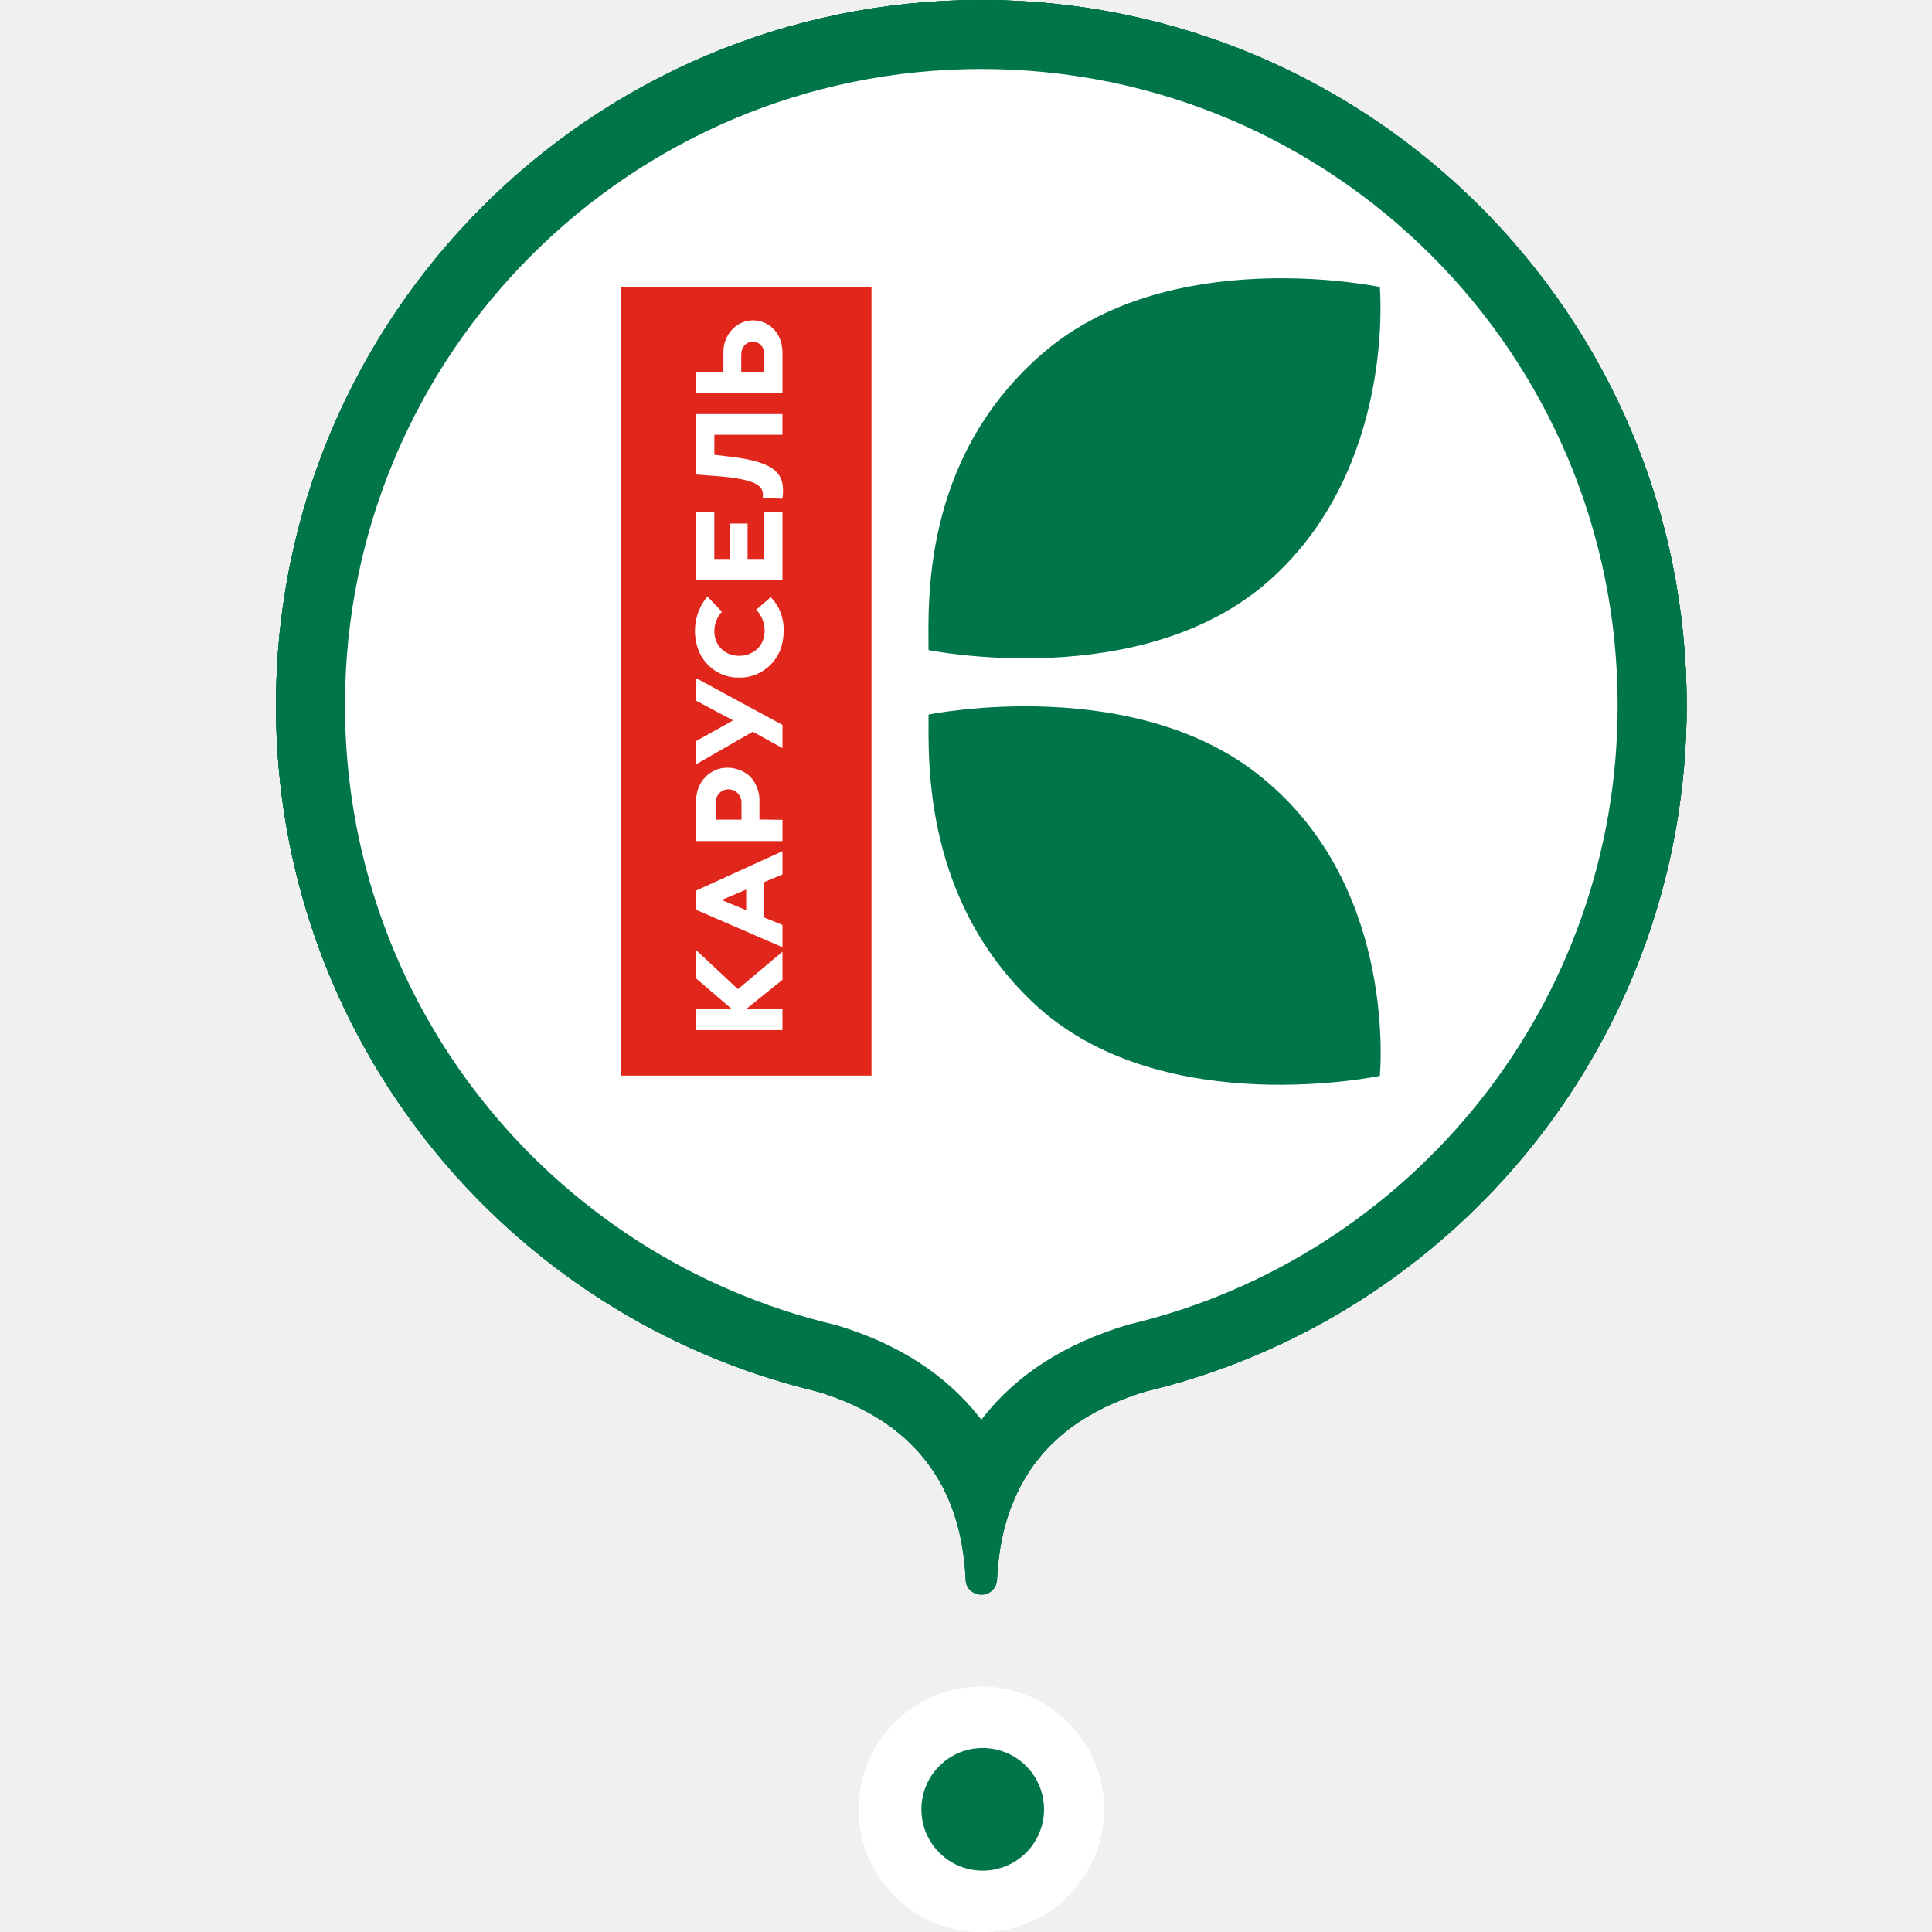
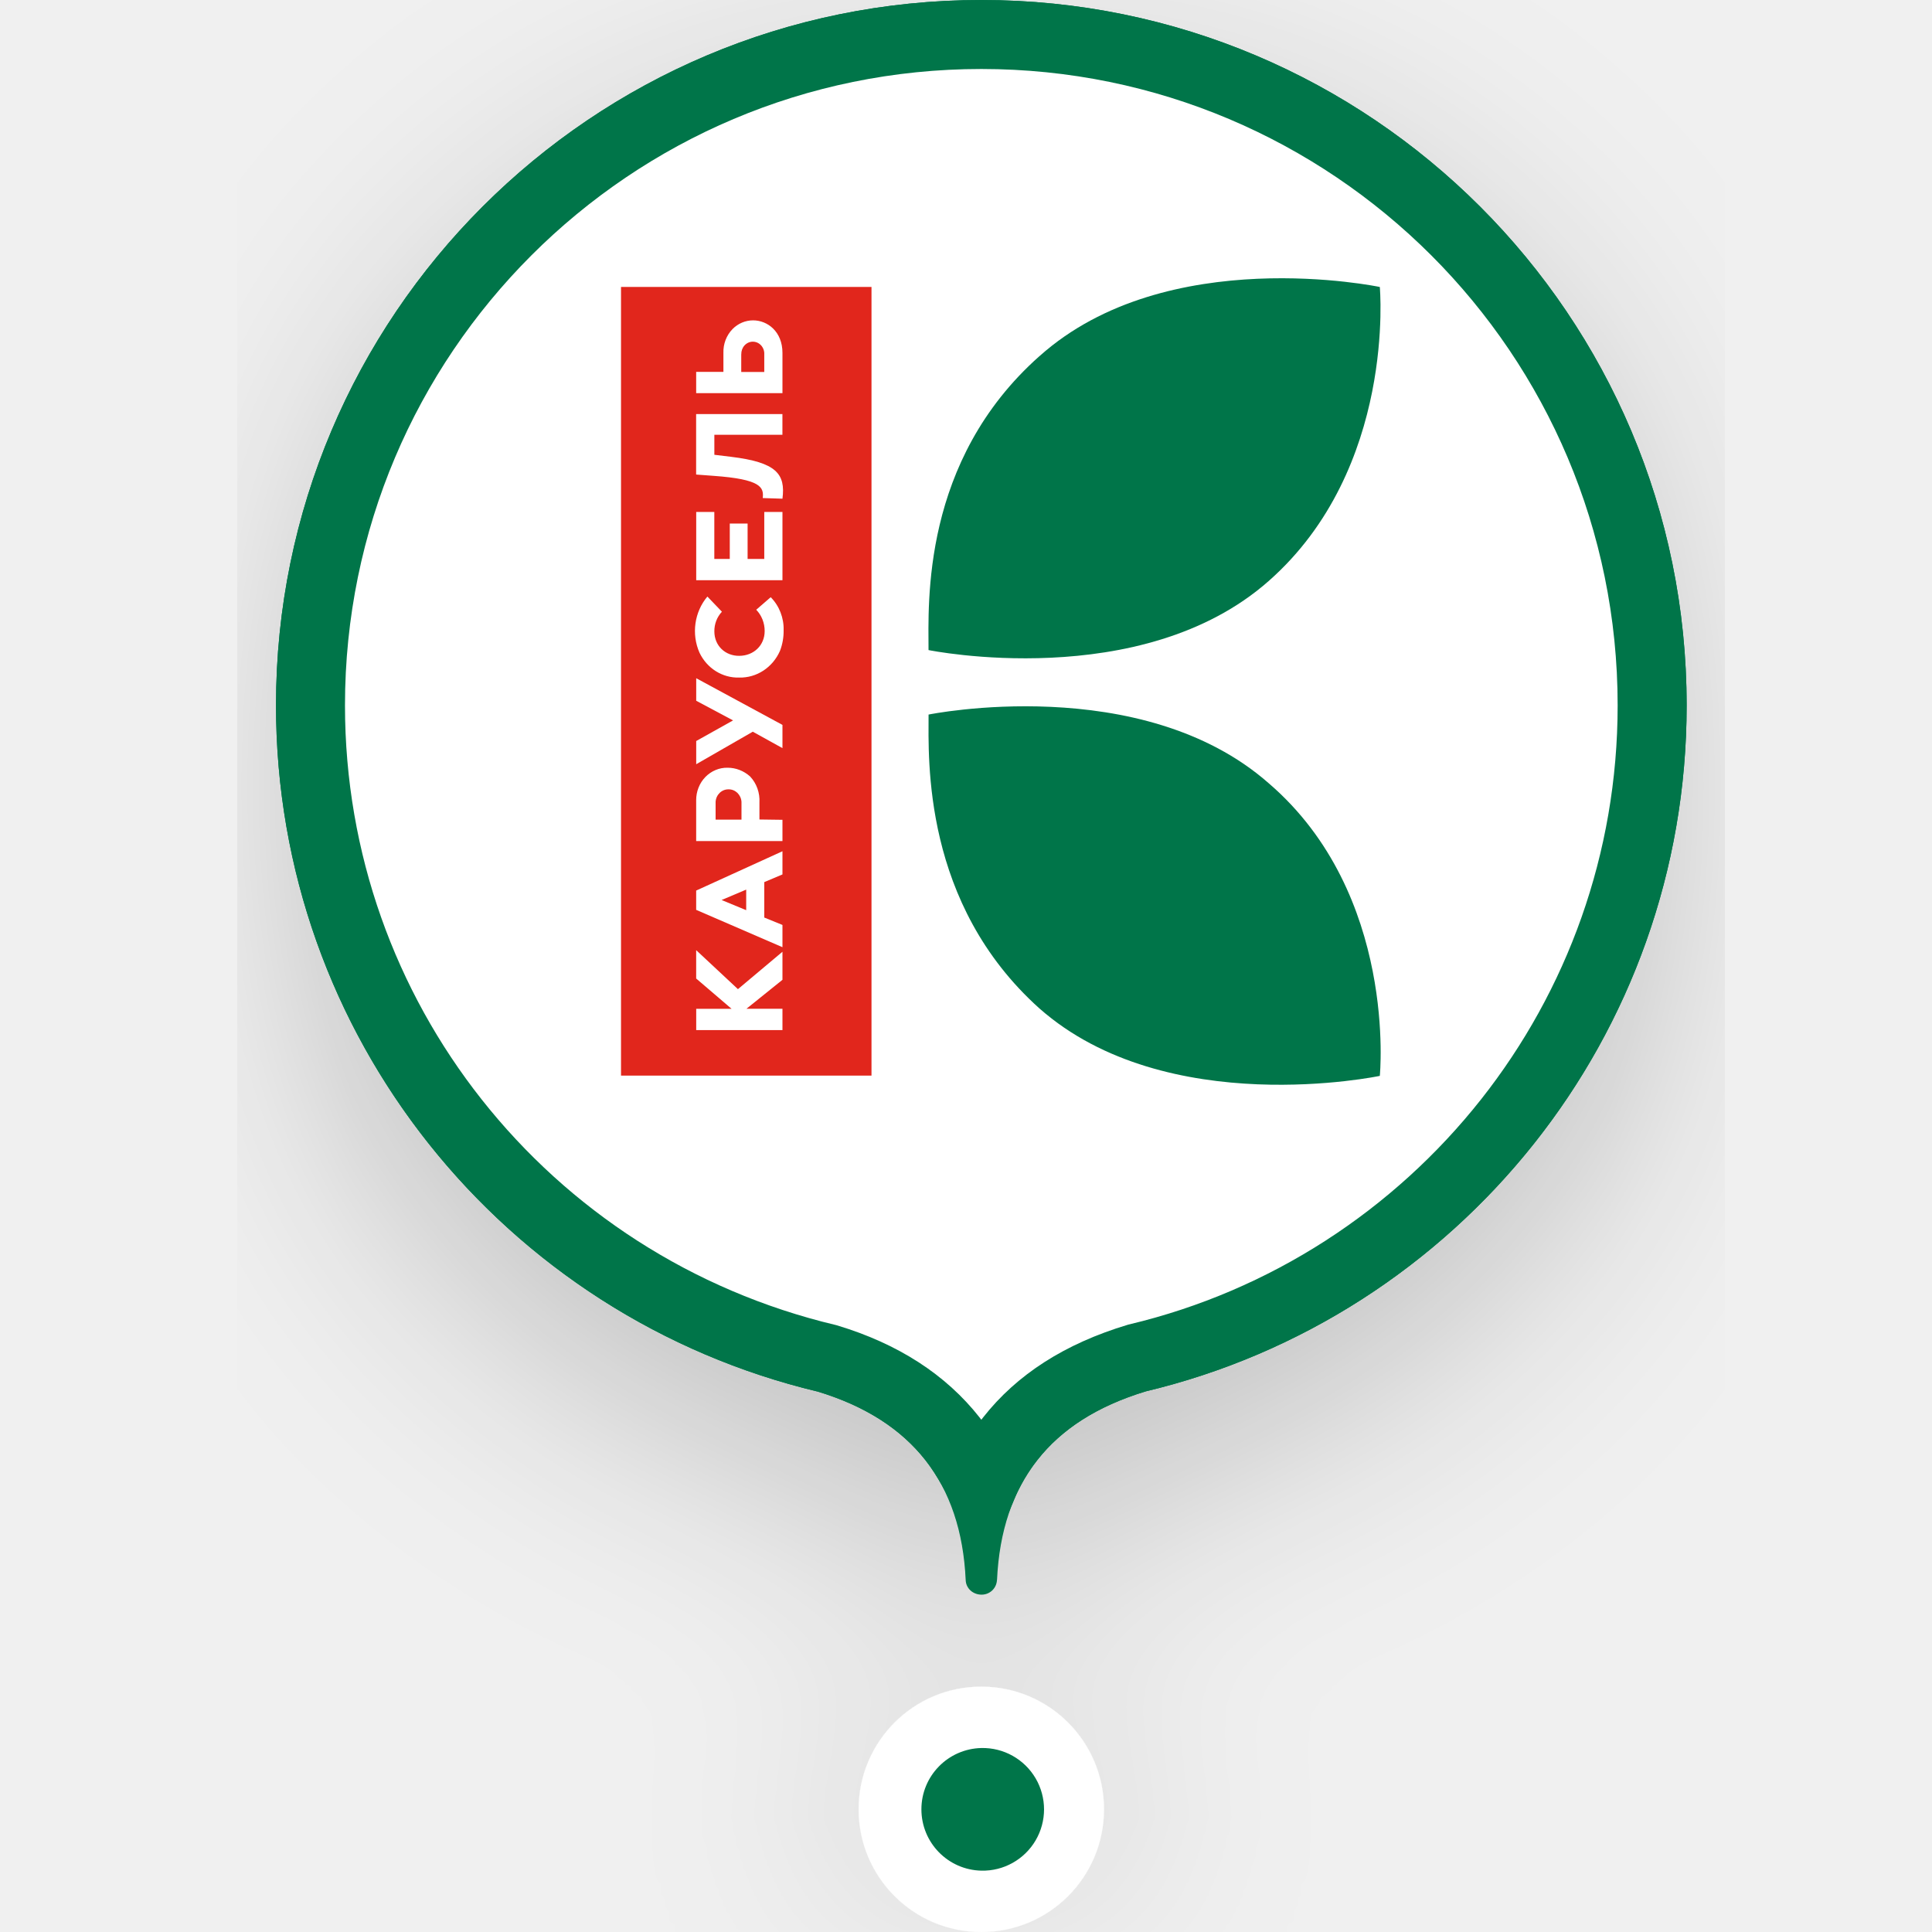
<svg xmlns="http://www.w3.org/2000/svg" width="48" height="48" viewBox="0 0 48 48">
  <defs>
    <filter id="prefix__a" width="105.4%" height="106.5%" x="-2.7%" y="-3.3%" filterUnits="objectBoundingBox">
+       <feOffset dy="2" in="SourceAlpha" result="shadowOffsetOuter1" />
+       <feGaussianBlur in="shadowOffsetOuter1" result="shadowBlurOuter1" stdDeviation="3" />
+       <feColorMatrix in="shadowBlurOuter1" result="shadowMatrixOuter1" values="0 0 0 0 0 0 0 0 0 0 0 0 0 0 0 0 0 0 0.2 0" />
      <feMerge>
        <feMergeNode in="shadowMatrixOuter1" />
        <feMergeNode in="SourceGraphic" />
      </feMerge>
    </filter>
  </defs>
  <g fill="none" fill-rule="evenodd" filter="url(#prefix__a)" transform="translate(-312 -216)">
    <g>
      <g>
        <path fill="#00754A" fill-rule="nonzero" d="M17.912 39.256c-.009.203-.177.363-.38.363-.222 0-.39-.16-.397-.363-.11-2.414-1.338-3.975-3.681-4.684C5.737 32.738 0 25.8 0 17.524 0 7.845 7.845 0 17.524 0c9.678 0 17.524 7.845 17.524 17.524 0 8.276-5.738 15.214-13.454 17.048-2.344.709-3.571 2.27-3.68 4.684h-.002z" transform="translate(312 216) translate(6.857)" />
        <path fill="#FFF" stroke="#00754A" stroke-width="1.714" d="M17.524.857c-4.603 0-8.77 1.866-11.785 4.882C2.723 8.755.857 12.92.857 17.524c0 3.895 1.336 7.479 3.575 10.316 2.286 2.897 5.513 5.017 9.27 5.912 1.364.412 2.391 1.087 3.104 1.993.278.354.5.75.737 1.19.184-.435.417-.831.699-1.19.712-.906 1.74-1.58 3.154-2.007 3.707-.881 6.933-3.001 9.22-5.898 2.238-2.837 3.574-6.42 3.574-10.316 0-4.603-1.865-8.77-4.88-11.785C26.292 2.723 22.125.857 17.523.857z" transform="translate(312 216) translate(6.857)" />
        <path fill="#FFF" d="M17.524 48c-1.684 0-3.048-1.364-3.048-3.048 0-1.683 1.364-3.047 3.048-3.047s3.047 1.364 3.047 3.047c0 1.684-1.363 3.048-3.047 3.048z" transform="translate(312 216) translate(6.857)" />
        <path fill="#00754A" d="M17.524 46.476c.552.013 1.068-.275 1.348-.751.28-.477.28-1.067 0-1.544-.28-.476-.795-.764-1.347-.752-.829.019-1.49.695-1.49 1.523 0 .829.66 1.505 1.489 1.524z" transform="translate(312 216) translate(6.857)" />
      </g>
      <g fill-rule="nonzero">
        <path fill="#E1251B" d="M0 0.272H6.223V19.866H0z" transform="translate(312 216) translate(15.429 6.857)" />
        <path fill="#00754A" d="M16.097 12.607c-3.166-2.791-8.456-1.711-8.456-1.711 0 1.116-.154 4.694 2.755 7.302 3.166 2.792 8.456 1.675 8.456 1.675s.448-4.51-2.755-7.266M10.396 1.991C7.457 4.599 7.64 8.133 7.64 9.294c0 0 5.29 1.08 8.456-1.72C19.264 4.777 18.852.273 18.852.273s-5.29-1.117-8.456 1.719" transform="translate(312 216) translate(15.429 6.857)" />
        <path fill="#FFF" d="M1.95 9.36c-.205-.465-.127-1.013.196-1.396l.361.377c-.122.13-.19.306-.188.488 0 .363.277.611.617.608.354 0 .633-.255.633-.616 0-.2-.075-.39-.21-.529l.36-.312c.213.215.33.515.321.825.002.174-.028.346-.09.507-.181.414-.58.676-1.015.665-.415.012-.799-.228-.985-.617zm-.083-5.93H4.01v.515H2.319v.497l.413.05c1.128.137 1.359.425 1.279 1.041l-.49-.016c.03-.264-.037-.468-1.225-.552l-.43-.032V3.429zm0 8.124l.917-.513-.916-.488v-.56l2.143 1.16v.577l-.737-.408-1.406.808v-.576zm0-5.692h.451V7.03h.384v-.88h.443v.88h.414V5.862h.452v1.696H1.868V5.862zm0-3.48h.677V1.91c-.007-.221.075-.435.225-.59.137-.14.321-.218.512-.218.36 0 .73.28.73.808v1.001H1.867v-.528zm0 15.825h.88l-.88-.753v-.705l1.038.969 1.106-.929v.697l-.895.72h.895v.529H1.868v-.528zm0-2.938l2.144-.977v.576l-.452.191v.88l.452.184v.553l-2.144-.928v-.48zm0-2.242c-.001-.218.08-.426.228-.579.148-.152.348-.236.554-.231.204 0 .401.077.557.216.162.171.247.407.233.649v.421l.572.008v.528H1.867zm1.12-11.083v.44h.572v-.44c.004-.082-.025-.161-.079-.22-.054-.06-.128-.092-.206-.092-.078 0-.152.034-.206.093-.053.059-.082.138-.08.22zM2.5 15.504l.61.252v-.511l-.61.258zm-.15-2.438v.44h.643v-.44c-.01-.177-.152-.315-.322-.312-.17-.003-.311.135-.321.312z" transform="translate(312 216) translate(15.429 6.857)" />
      </g>
    </g>
  </g>
</svg>
